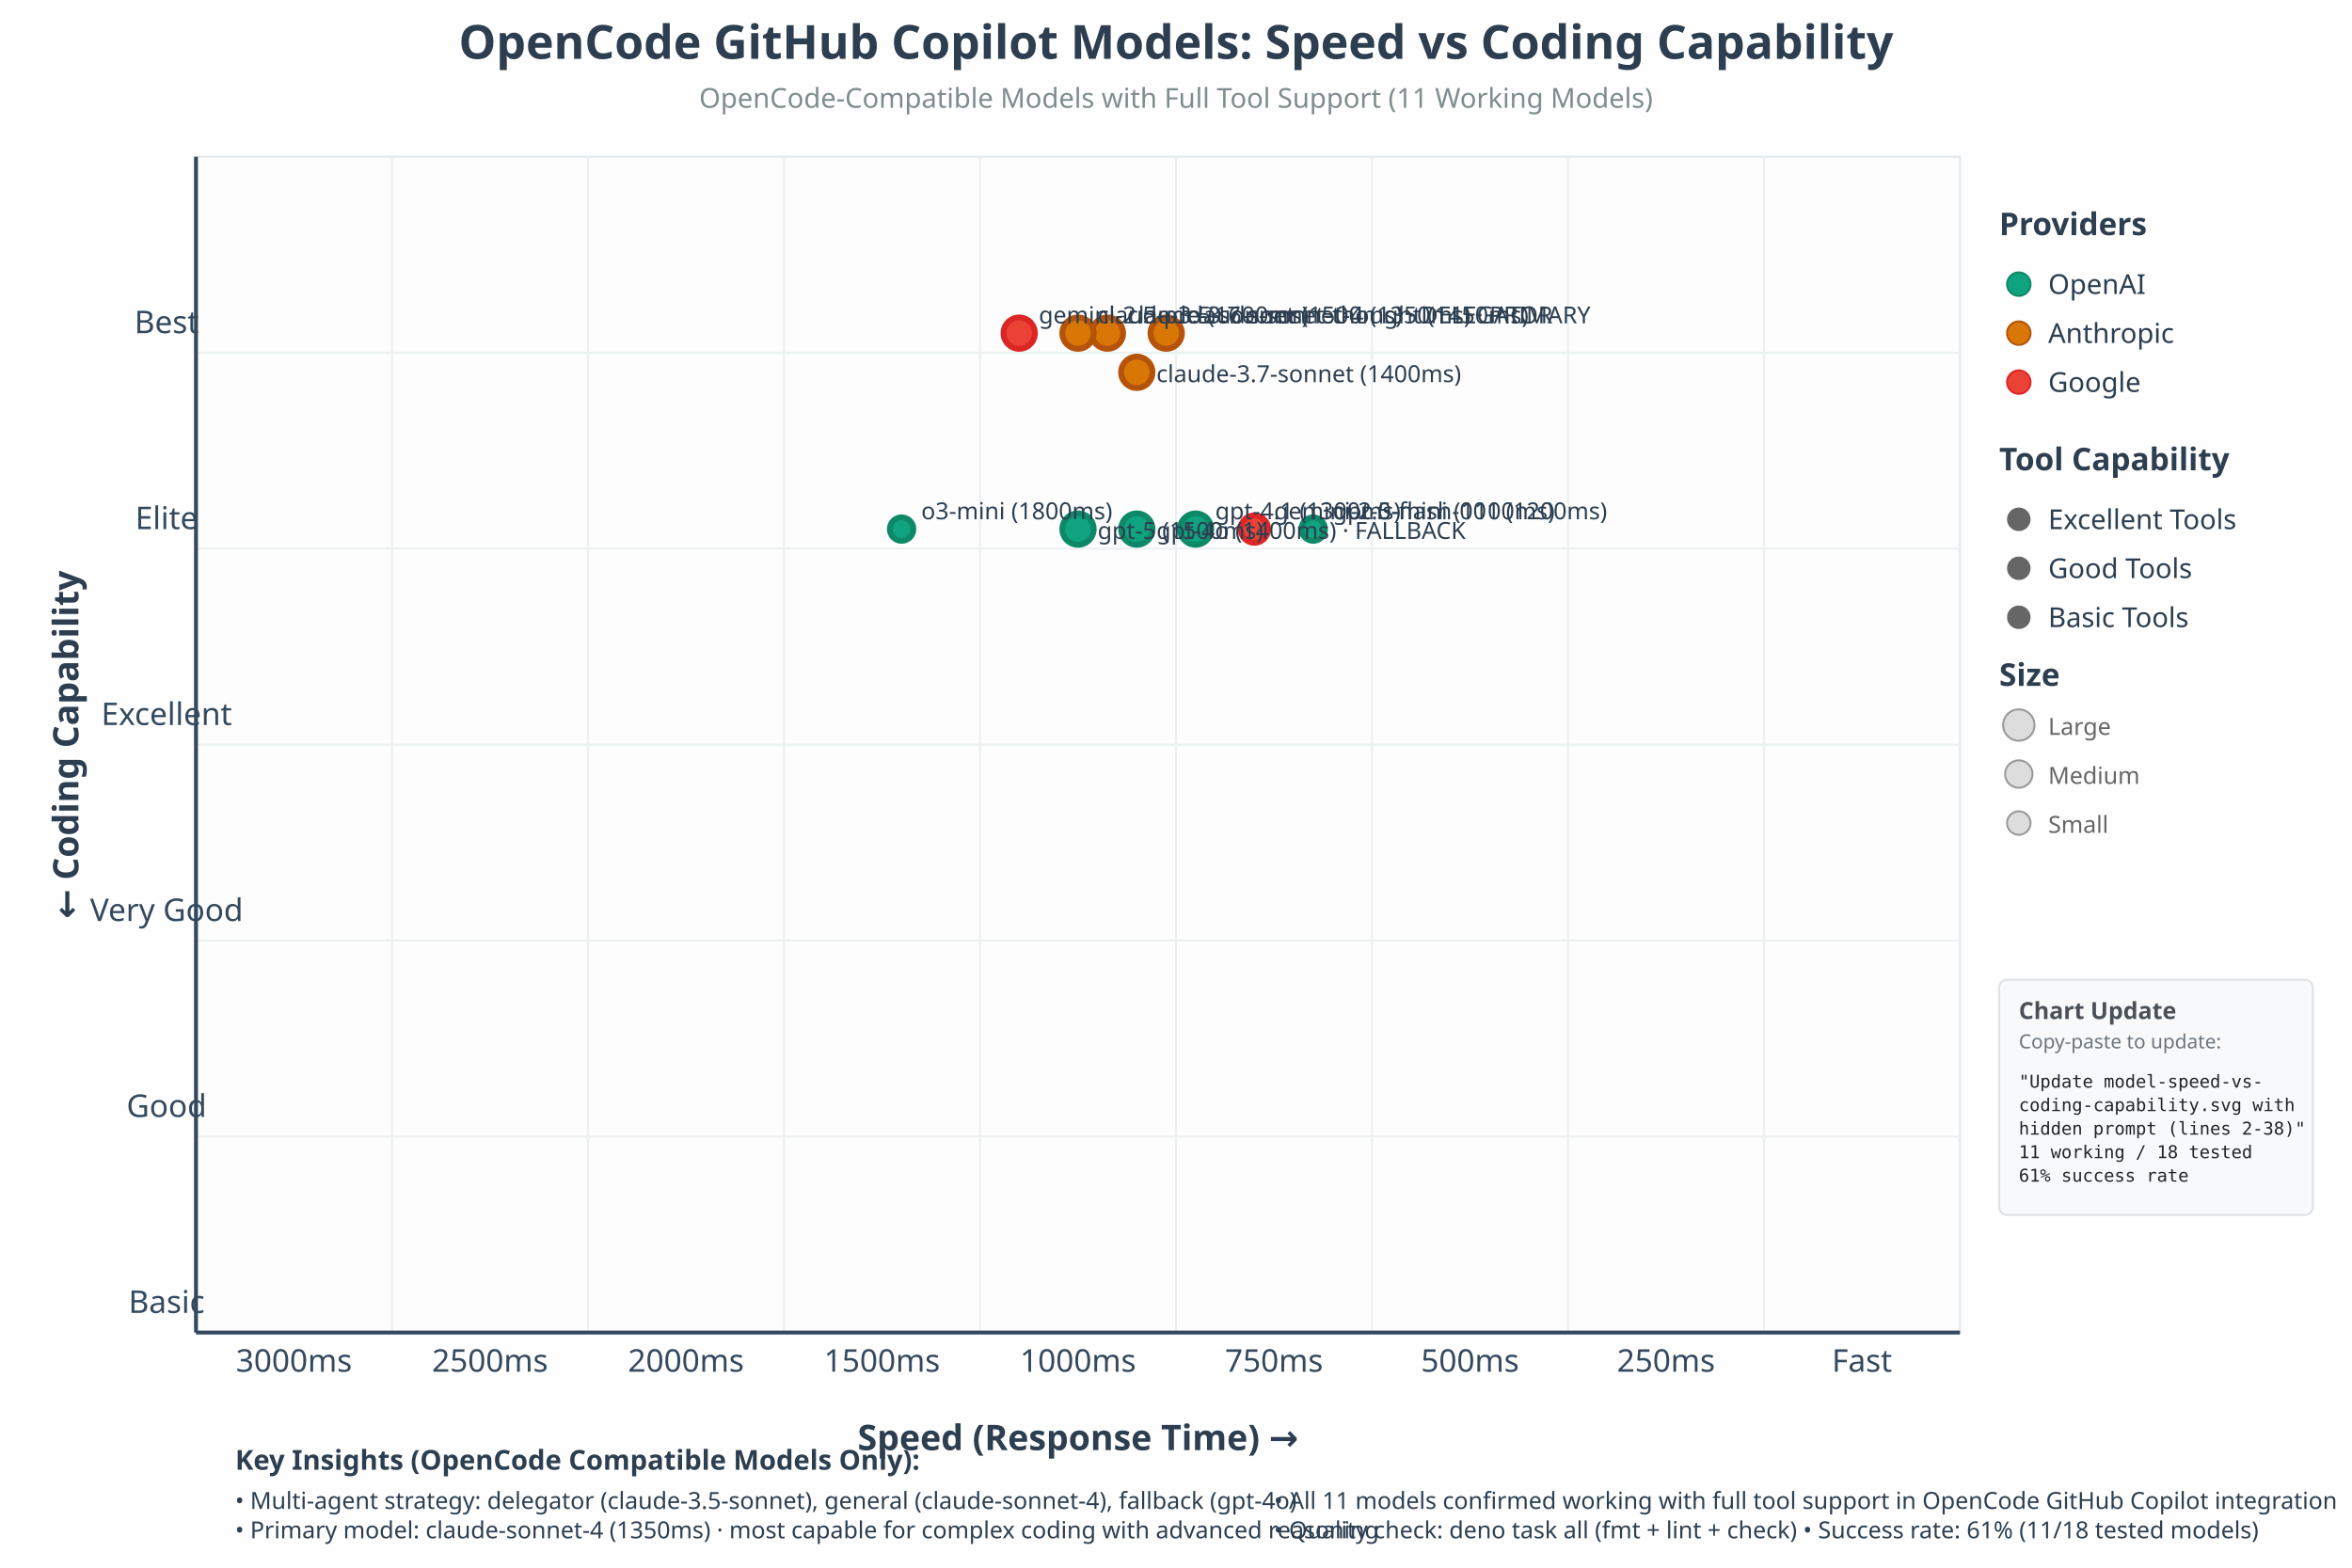
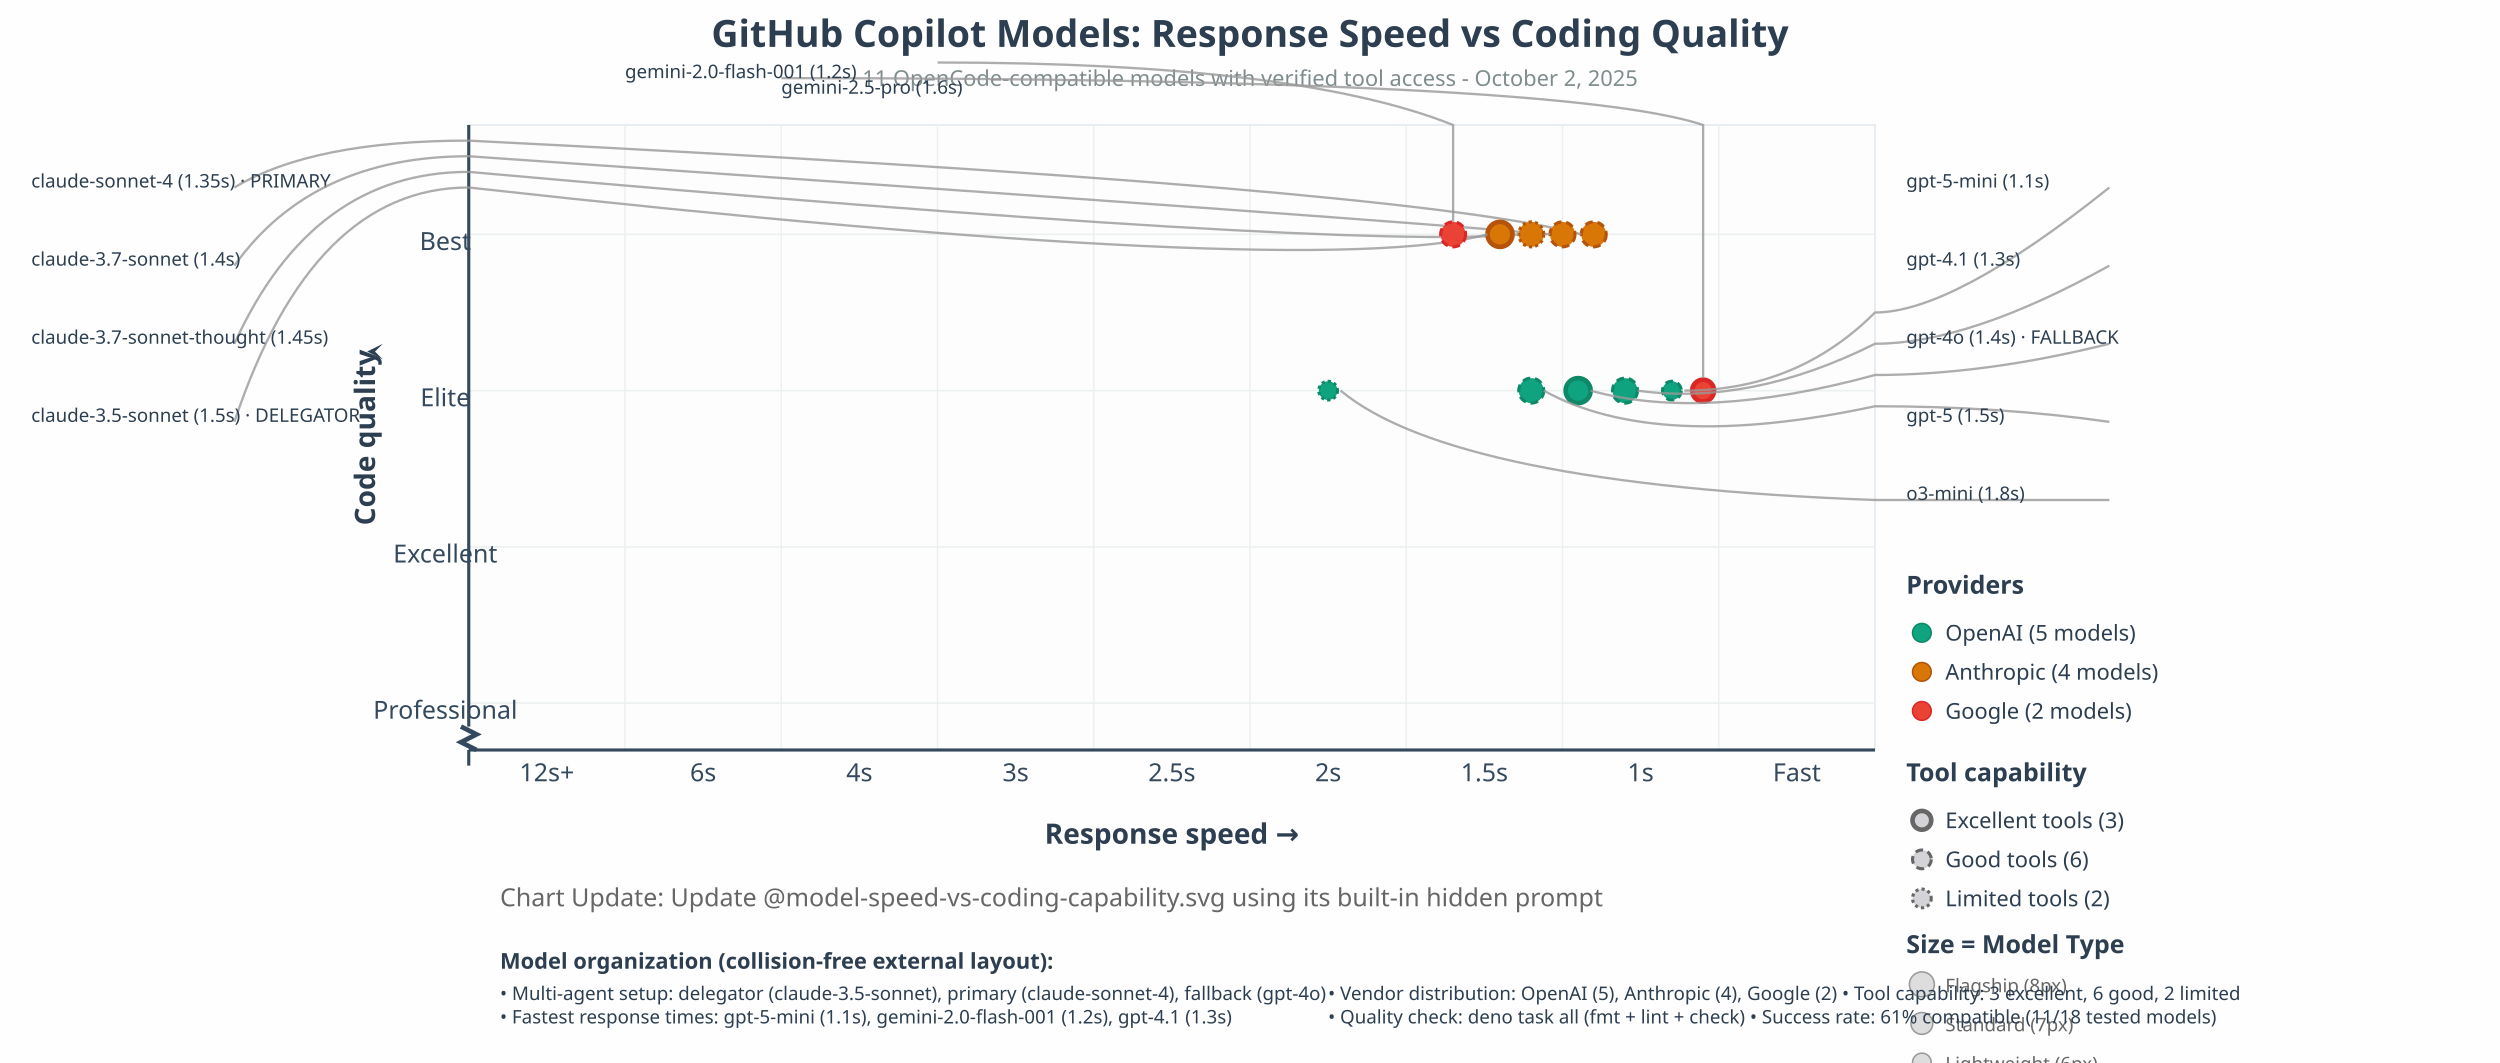
- <svg xmlns="http://www.w3.org/2000/svg" viewBox="0 0 1200 800">
+ <svg xmlns="http://www.w3.org/2000/svg" viewBox="0 0 1600 680">
  <defs>
    <style>
    .title {
      font: bold 24px sans-serif;
      fill: #2c3e50;
      text-anchor: middle;
    }
    .axis-label {
      font: 16px sans-serif;
      fill: #34495e;
      text-anchor: middle;
    }
    .axis-title {
      font: bold 18px sans-serif;
      fill: #2c3e50;
      text-anchor: middle;
    }
    .grid-line {
      stroke: #ecf0f1;
      stroke-width: 1;
    }
    .axis-line {
      stroke: #34495e;
      stroke-width: 2;
    }
    .model-label {
      font: 12px sans-serif;
      fill: #2c3e50;
      text-anchor: start;
    }
    .legend-text {
      font: 14px sans-serif;
      fill: #2c3e50;
    }
    .legend-title {
      font: bold 16px sans-serif;
      fill: #2c3e50;
    }
+     .callout-line {
+       stroke: #999;
+       stroke-width: 1.5;
+       fill: none;
+       opacity: 0.8;
+     }

    /* Provider colors */
    .openai {
      fill: #10a37f;
      stroke: #0d8968;
    }
    .anthropic {
      fill: #d97706;
      stroke: #b45309;
    }
    .google {
      fill: #ea4335;
      stroke: #dc2626;
    }

    /* Shape indicators for tool use capability */
    .excellent-tools {
      stroke-width: 3;
    }
    .good-tools {
      stroke-width: 2;
      stroke-dasharray: 5, 3;
    }
-     .basic-tools {
+     .limited-tools {
      stroke-width: 2;
      stroke-dasharray: 2, 2;
    }
    </style>
  </defs>
-   <rect width="1200" height="800" fill="#fefefe" />
-   <text x="600" y="30" class="title">OpenCode GitHub Copilot Models: Speed vs Coding Capability</text>
-   <text x="600" y="55" style="font: 14px sans-serif; fill: #7f8c8d; text-anchor: middle">OpenCode-Compatible Models with Full Tool Support (11 Working Models)</text>
-   <rect x="100" y="80" width="900" height="600" fill="#fdfdfd" stroke="#e1e8ed" stroke-width="1" />
-   <line x1="200" y1="80" x2="200" y2="680" class="grid-line" />
-   <line x1="300" y1="80" x2="300" y2="680" class="grid-line" />
-   <line x1="400" y1="80" x2="400" y2="680" class="grid-line" />
-   <line x1="500" y1="80" x2="500" y2="680" class="grid-line" />
-   <line x1="600" y1="80" x2="600" y2="680" class="grid-line" />
-   <line x1="700" y1="80" x2="700" y2="680" class="grid-line" />
-   <line x1="800" y1="80" x2="800" y2="680" class="grid-line" />
-   <line x1="900" y1="80" x2="900" y2="680" class="grid-line" />
-   <line x1="100" y1="180" x2="1000" y2="180" class="grid-line" />
-   <line x1="100" y1="280" x2="1000" y2="280" class="grid-line" />
-   <line x1="100" y1="380" x2="1000" y2="380" class="grid-line" />
-   <line x1="100" y1="480" x2="1000" y2="480" class="grid-line" />
-   <line x1="100" y1="580" x2="1000" y2="580" class="grid-line" />
-   <line x1="100" y1="680" x2="1000" y2="680" class="axis-line" />
-   <line x1="100" y1="80" x2="100" y2="680" class="axis-line" />
-   <text x="150" y="700" class="axis-label">3000ms</text>
-   <text x="250" y="700" class="axis-label">2500ms</text>
-   <text x="350" y="700" class="axis-label">2000ms</text>
-   <text x="450" y="700" class="axis-label">1500ms</text>
-   <text x="550" y="700" class="axis-label">1000ms</text>
-   <text x="650" y="700" class="axis-label">750ms</text>
-   <text x="750" y="700" class="axis-label">500ms</text>
-   <text x="850" y="700" class="axis-label">250ms</text>
-   <text x="950" y="700" class="axis-label">Fast</text>
-   <text x="85" y="670" class="axis-label" text-anchor="end">Basic</text>
-   <text x="85" y="570" class="axis-label" text-anchor="end">Good</text>
-   <text x="85" y="470" class="axis-label" text-anchor="end">Very Good</text>
-   <text x="85" y="370" class="axis-label" text-anchor="end">Excellent</text>
-   <text x="85" y="270" class="axis-label" text-anchor="end">Elite</text>
-   <text x="85" y="170" class="axis-label" text-anchor="end">Best</text>
-   <text x="550" y="740" class="axis-title">Speed (Response Time) →</text>
-   <text x="40" y="380" class="axis-title" transform="rotate(-90, 40, 380)">← Coding Capability</text>
-   <circle cx="670" cy="270" r="6" class="openai excellent-tools" />
-   <text x="680" y="265" class="model-label">gpt-5-mini (1100ms)</text>
-   <circle cx="640" cy="270" r="7" class="google excellent-tools" />
-   <text x="650" y="265" class="model-label">gemini-2.0-flash-001 (1200ms)</text>
-   <circle cx="610" cy="270" r="8" class="openai excellent-tools" />
-   <text x="620" y="265" class="model-label">gpt-4.1 (1300ms)</text>
-   <circle cx="595" cy="170" r="8" class="anthropic excellent-tools" />
-   <text x="605" y="165" class="model-label">claude-sonnet-4 (1350ms) · PRIMARY</text>
-   <circle cx="580" cy="190" r="8" class="anthropic excellent-tools" />
-   <text x="590" y="195" class="model-label">claude-3.7-sonnet (1400ms)</text>
-   <circle cx="580" cy="270" r="8" class="openai excellent-tools" />
-   <text x="590" y="275" class="model-label">gpt-4o (1400ms) · FALLBACK</text>
-   <circle cx="565" cy="170" r="8" class="anthropic excellent-tools" />
-   <text x="575" y="165" class="model-label">claude-3.7-sonnet-thought (1450ms)</text>
-   <circle cx="550" cy="170" r="8" class="anthropic excellent-tools" />
-   <text x="560" y="165" class="model-label">claude-3.5-sonnet (1500ms) · DELEGATOR</text>
-   <circle cx="550" cy="270" r="8" class="openai excellent-tools" />
-   <text x="560" y="275" class="model-label">gpt-5 (1500ms)</text>
-   <circle cx="520" cy="170" r="8" class="google excellent-tools" />
-   <text x="530" y="165" class="model-label">gemini-2.5-pro (1600ms)</text>
-   <circle cx="460" cy="270" r="6" class="openai excellent-tools" />
-   <text x="470" y="265" class="model-label">o3-mini (1800ms)</text>
-   <g transform="translate(1020, 120)">
+   <rect width="1600" height="680" fill="#fefefe" />
+   <text x="800" y="30" class="title">GitHub Copilot Models: Response Speed vs Coding Quality</text>
+   <text x="800" y="55" style="font: 14px sans-serif; fill: #7f8c8d; text-anchor: middle">11 OpenCode-compatible models with verified tool access - October 2, 2025</text>
+   <rect x="300" y="80" width="900" height="400" fill="#fdfdfd" stroke="#e1e8ed" stroke-width="1" />
+   <line x1="400" y1="80" x2="400" y2="480" class="grid-line" />
+   <line x1="500" y1="80" x2="500" y2="480" class="grid-line" />
+   <line x1="600" y1="80" x2="600" y2="480" class="grid-line" />
+   <line x1="700" y1="80" x2="700" y2="480" class="grid-line" />
+   <line x1="800" y1="80" x2="800" y2="480" class="grid-line" />
+   <line x1="900" y1="80" x2="900" y2="480" class="grid-line" />
+   <line x1="1000" y1="80" x2="1000" y2="480" class="grid-line" />
+   <line x1="1100" y1="80" x2="1100" y2="480" class="grid-line" />
+   <line x1="300" y1="150" x2="1200" y2="150" class="grid-line" />
+   <line x1="300" y1="250" x2="1200" y2="250" class="grid-line" />
+   <line x1="300" y1="350" x2="1200" y2="350" class="grid-line" />
+   <line x1="300" y1="450" x2="1200" y2="450" class="grid-line" />
+   <line x1="300" y1="480" x2="1200" y2="480" class="axis-line" />
+   <line x1="300" y1="80" x2="300" y2="465" class="axis-line" />
+   <line x1="300" y1="490" x2="300" y2="480" class="axis-line" />
+   <g stroke="#34495e" stroke-width="3" fill="none">
+     <path d="M 295 465 L 305 470 L 295 475 L 305 480" />
+   </g>
+   <text x="350" y="500" class="axis-label">12s+</text>
+   <text x="450" y="500" class="axis-label">6s</text>
+   <text x="550" y="500" class="axis-label">4s</text>
+   <text x="650" y="500" class="axis-label">3s</text>
+   <text x="750" y="500" class="axis-label">2.5s</text>
+   <text x="850" y="500" class="axis-label">2s</text>
+   <text x="950" y="500" class="axis-label">1.5s</text>
+   <text x="1050" y="500" class="axis-label">1s</text>
+   <text x="1150" y="500" class="axis-label">Fast</text>
+   <text x="285" y="460" class="axis-label" text-anchor="end">Professional</text>
+   <text x="285" y="360" class="axis-label" text-anchor="end">Excellent</text>
+   <text x="285" y="260" class="axis-label" text-anchor="end">Elite</text>
+   <text x="285" y="160" class="axis-label" text-anchor="end">Best</text>
+   <text x="750" y="540" class="axis-title">Response speed →</text>
+   <g>
+     <text x="240" y="280" class="axis-title" transform="rotate(-90, 240, 280)">Code quality</text>
+     <path d="M 240 220 L 235 230 L 240 225 L 245 230 Z" fill="#2c3e50" transform="rotate(-90, 240, 225)" />
+   </g>
+   <circle cx="1020" cy="150" r="8" class="anthropic good-tools" />
+   <path d="M 1012 150 Q 900 120 300 90 Q 200 90 150 120" class="callout-line" />
+   <text x="20" y="120" class="model-label">claude-sonnet-4 (1.35s) · PRIMARY</text>
+   <circle cx="1000" cy="150" r="8" class="anthropic good-tools" />
+   <path d="M 992 150 Q 880 140 300 100 Q 200 100 150 170" class="callout-line" />
+   <text x="20" y="170" class="model-label">claude-3.7-sonnet (1.4s)</text>
+   <circle cx="980" cy="150" r="8" class="anthropic limited-tools" />
+   <path d="M 972 150 Q 860 160 300 110 Q 200 110 150 220" class="callout-line" />
+   <text x="20" y="220" class="model-label">claude-3.7-sonnet-thought (1.45s)</text>
+   <circle cx="960" cy="150" r="8" class="anthropic excellent-tools" />
+   <path d="M 952 150 Q 840 180 300 120 Q 200 120 150 270" class="callout-line" />
+   <text x="20" y="270" class="model-label">claude-3.5-sonnet (1.5s) · DELEGATOR</text>
+   <circle cx="1090" cy="250" r="7" class="google excellent-tools" />
+   <path d="M 1090 242 Q 1090 200 1090 80 Q 1000 50 500 50" class="callout-line" />
+   <text x="400" y="50" class="model-label">gemini-2.0-flash-001 (1.2s)</text>
+   <circle cx="930" cy="150" r="8" class="google good-tools" />
+   <path d="M 930 142 Q 930 100 930 80 Q 830 40 600 40" class="callout-line" />
+   <text x="500" y="60" class="model-label">gemini-2.5-pro (1.6s)</text>
+   <circle cx="1070" cy="250" r="6" class="openai good-tools" />
+   <path d="M 1078 250 Q 1150 250 1200 200 Q 1250 200 1350 120" class="callout-line" />
+   <text x="1220" y="120" class="model-label">gpt-5-mini (1.1s)</text>
+   <circle cx="1040" cy="250" r="8" class="openai good-tools" />
+   <path d="M 1048 250 Q 1120 260 1200 220 Q 1260 220 1350 170" class="callout-line" />
+   <text x="1220" y="170" class="model-label">gpt-4.1 (1.3s)</text>
+   <circle cx="1010" cy="250" r="8" class="openai excellent-tools" />
+   <path d="M 1018 250 Q 1090 270 1200 240 Q 1270 240 1350 220" class="callout-line" />
+   <text x="1220" y="220" class="model-label">gpt-4o (1.4s) · FALLBACK</text>
+   <circle cx="980" cy="250" r="8" class="openai good-tools" />
+   <path d="M 988 250 Q 1060 290 1200 260 Q 1280 260 1350 270" class="callout-line" />
+   <text x="1220" y="270" class="model-label">gpt-5 (1.5s)</text>
+   <circle cx="850" cy="250" r="6" class="openai limited-tools" />
+   <path d="M 858 250 Q 930 310 1200 320 Q 1290 320 1350 320" class="callout-line" />
+   <text x="1220" y="320" class="model-label">o3-mini (1.8s)</text>
+   <g transform="translate(1220, 380)">
    <text x="0" y="0" class="legend-title">Providers</text>
    <circle cx="10" cy="25" r="6" class="openai" />
-     <text x="25" y="30" class="legend-text">OpenAI</text>
+     <text x="25" y="30" class="legend-text">OpenAI (5 models)</text>
    <circle cx="10" cy="50" r="6" class="anthropic" />
-     <text x="25" y="55" class="legend-text">Anthropic</text>
+     <text x="25" y="55" class="legend-text">Anthropic (4 models)</text>
    <circle cx="10" cy="75" r="6" class="google" />
-     <text x="25" y="80" class="legend-text">Google</text>
-     <text x="0" y="120" class="legend-title">Tool Capability</text>
-     <circle cx="10" cy="145" r="6" fill="#666" class="excellent-tools" />
-     <text x="25" y="150" class="legend-text">Excellent Tools</text>
-     <circle cx="10" cy="170" r="6" fill="#666" class="good-tools" />
-     <text x="25" y="175" class="legend-text">Good Tools</text>
-     <circle cx="10" cy="195" r="6" fill="#666" class="basic-tools" />
-     <text x="25" y="200" class="legend-text">Basic Tools</text>
-     <text x="0" y="230" class="legend-title">Size</text>
+     <text x="25" y="80" class="legend-text">Google (2 models)</text>
+     <text x="0" y="120" class="legend-title">Tool capability</text>
+     <circle cx="10" cy="145" r="6" fill="#d4d4d8" stroke="#666" class="excellent-tools" />
+     <text x="25" y="150" class="legend-text">Excellent tools (3)</text>
+     <circle cx="10" cy="170" r="6" fill="#d4d4d8" stroke="#666" class="good-tools" />
+     <text x="25" y="175" class="legend-text">Good tools (6)</text>
+     <circle cx="10" cy="195" r="6" fill="#d4d4d8" stroke="#666" class="limited-tools" />
+     <text x="25" y="200" class="legend-text">Limited tools (2)</text>
+     <text x="0" y="230" class="legend-title">Size = Model Type</text>
    <circle cx="10" cy="250" r="8" fill="#ddd" stroke="#999" />
-     <text x="25" y="255" style="font: 12px sans-serif; fill: #666">Large</text>
+     <text x="25" y="255" style="font: 12px sans-serif; fill: #666">Flagship (8px)</text>
    <circle cx="10" cy="275" r="7" fill="#ddd" stroke="#999" />
-     <text x="25" y="280" style="font: 12px sans-serif; fill: #666">Medium</text>
+     <text x="25" y="280" style="font: 12px sans-serif; fill: #666">Standard (7px)</text>
    <circle cx="10" cy="300" r="6" fill="#ddd" stroke="#999" />
-     <text x="25" y="305" style="font: 12px sans-serif; fill: #666">Small</text>
+     <text x="25" y="305" style="font: 12px sans-serif; fill: #666">Lightweight (6px)</text>
  </g>
-   <rect x="1020" y="500" width="160" height="120" fill="#f8f9fa" stroke="#dee2e6" stroke-width="1" rx="4" />
-   <text x="1030" y="520" style="font: bold 12px sans-serif; fill: #495057">Chart Update</text>
-   <text x="1030" y="535" style="font: 10px sans-serif; fill: #6c757d">Copy-paste to update:</text>
-   <text x="1030" y="555" style="font: 9px monospace; fill: #212529">"Update model-speed-vs-</text>
-   <text x="1030" y="567" style="font: 9px monospace; fill: #212529">coding-capability.svg with</text>
-   <text x="1030" y="579" style="font: 9px monospace; fill: #212529">hidden prompt (lines 2-38)"</text>
-   <text x="1030" y="591" style="font: 9px monospace; fill: #212529">11 working / 18 tested</text>
-   <text x="1030" y="603" style="font: 9px monospace; fill: #212529">61% success rate</text>
-   <text x="120" y="750" style="font: 14px sans-serif; fill: #2c3e50; font-weight: bold">Key Insights (OpenCode Compatible Models Only):</text>
-   <text x="120" y="770" style="font: 12px sans-serif; fill: #2c3e50">• Multi-agent strategy: delegator (claude-3.5-sonnet), general (claude-sonnet-4), fallback (gpt-4o)</text>
-   <text x="120" y="785" style="font: 12px sans-serif; fill: #2c3e50">• Primary model: claude-sonnet-4 (1350ms) · most capable for complex coding with advanced reasoning</text>
-   <text x="650" y="770" style="font: 12px sans-serif; fill: #2c3e50">• All 11 models confirmed working with full tool support in OpenCode GitHub Copilot integration</text>
-   <text x="650" y="785" style="font: 12px sans-serif; fill: #2c3e50">• Quality check: deno task all (fmt + lint + check) • Success rate: 61% (11/18 tested models)</text>
+   <text x="320" y="580" style="font: 16px sans-serif; fill: #666; cursor: text">Chart Update: Update @model-speed-vs-coding-capability.svg using its built-in hidden prompt</text>
+   <text x="320" y="620" style="font: 14px sans-serif; fill: #2c3e50; font-weight: bold">Model organization (collision-free external layout):</text>
+   <text x="320" y="640" style="font: 12px sans-serif; fill: #2c3e50">• Multi-agent setup: delegator (claude-3.5-sonnet), primary (claude-sonnet-4), fallback (gpt-4o)</text>
+   <text x="320" y="655" style="font: 12px sans-serif; fill: #2c3e50">• Fastest response times: gpt-5-mini (1.1s), gemini-2.0-flash-001 (1.2s), gpt-4.1 (1.3s)</text>
+   <text x="850" y="640" style="font: 12px sans-serif; fill: #2c3e50">• Vendor distribution: OpenAI (5), Anthropic (4), Google (2) • Tool capability: 3 excellent, 6 good, 2 limited</text>
+   <text x="850" y="655" style="font: 12px sans-serif; fill: #2c3e50">• Quality check: deno task all (fmt + lint + check) • Success rate: 61% compatible (11/18 tested models)</text>
</svg>
